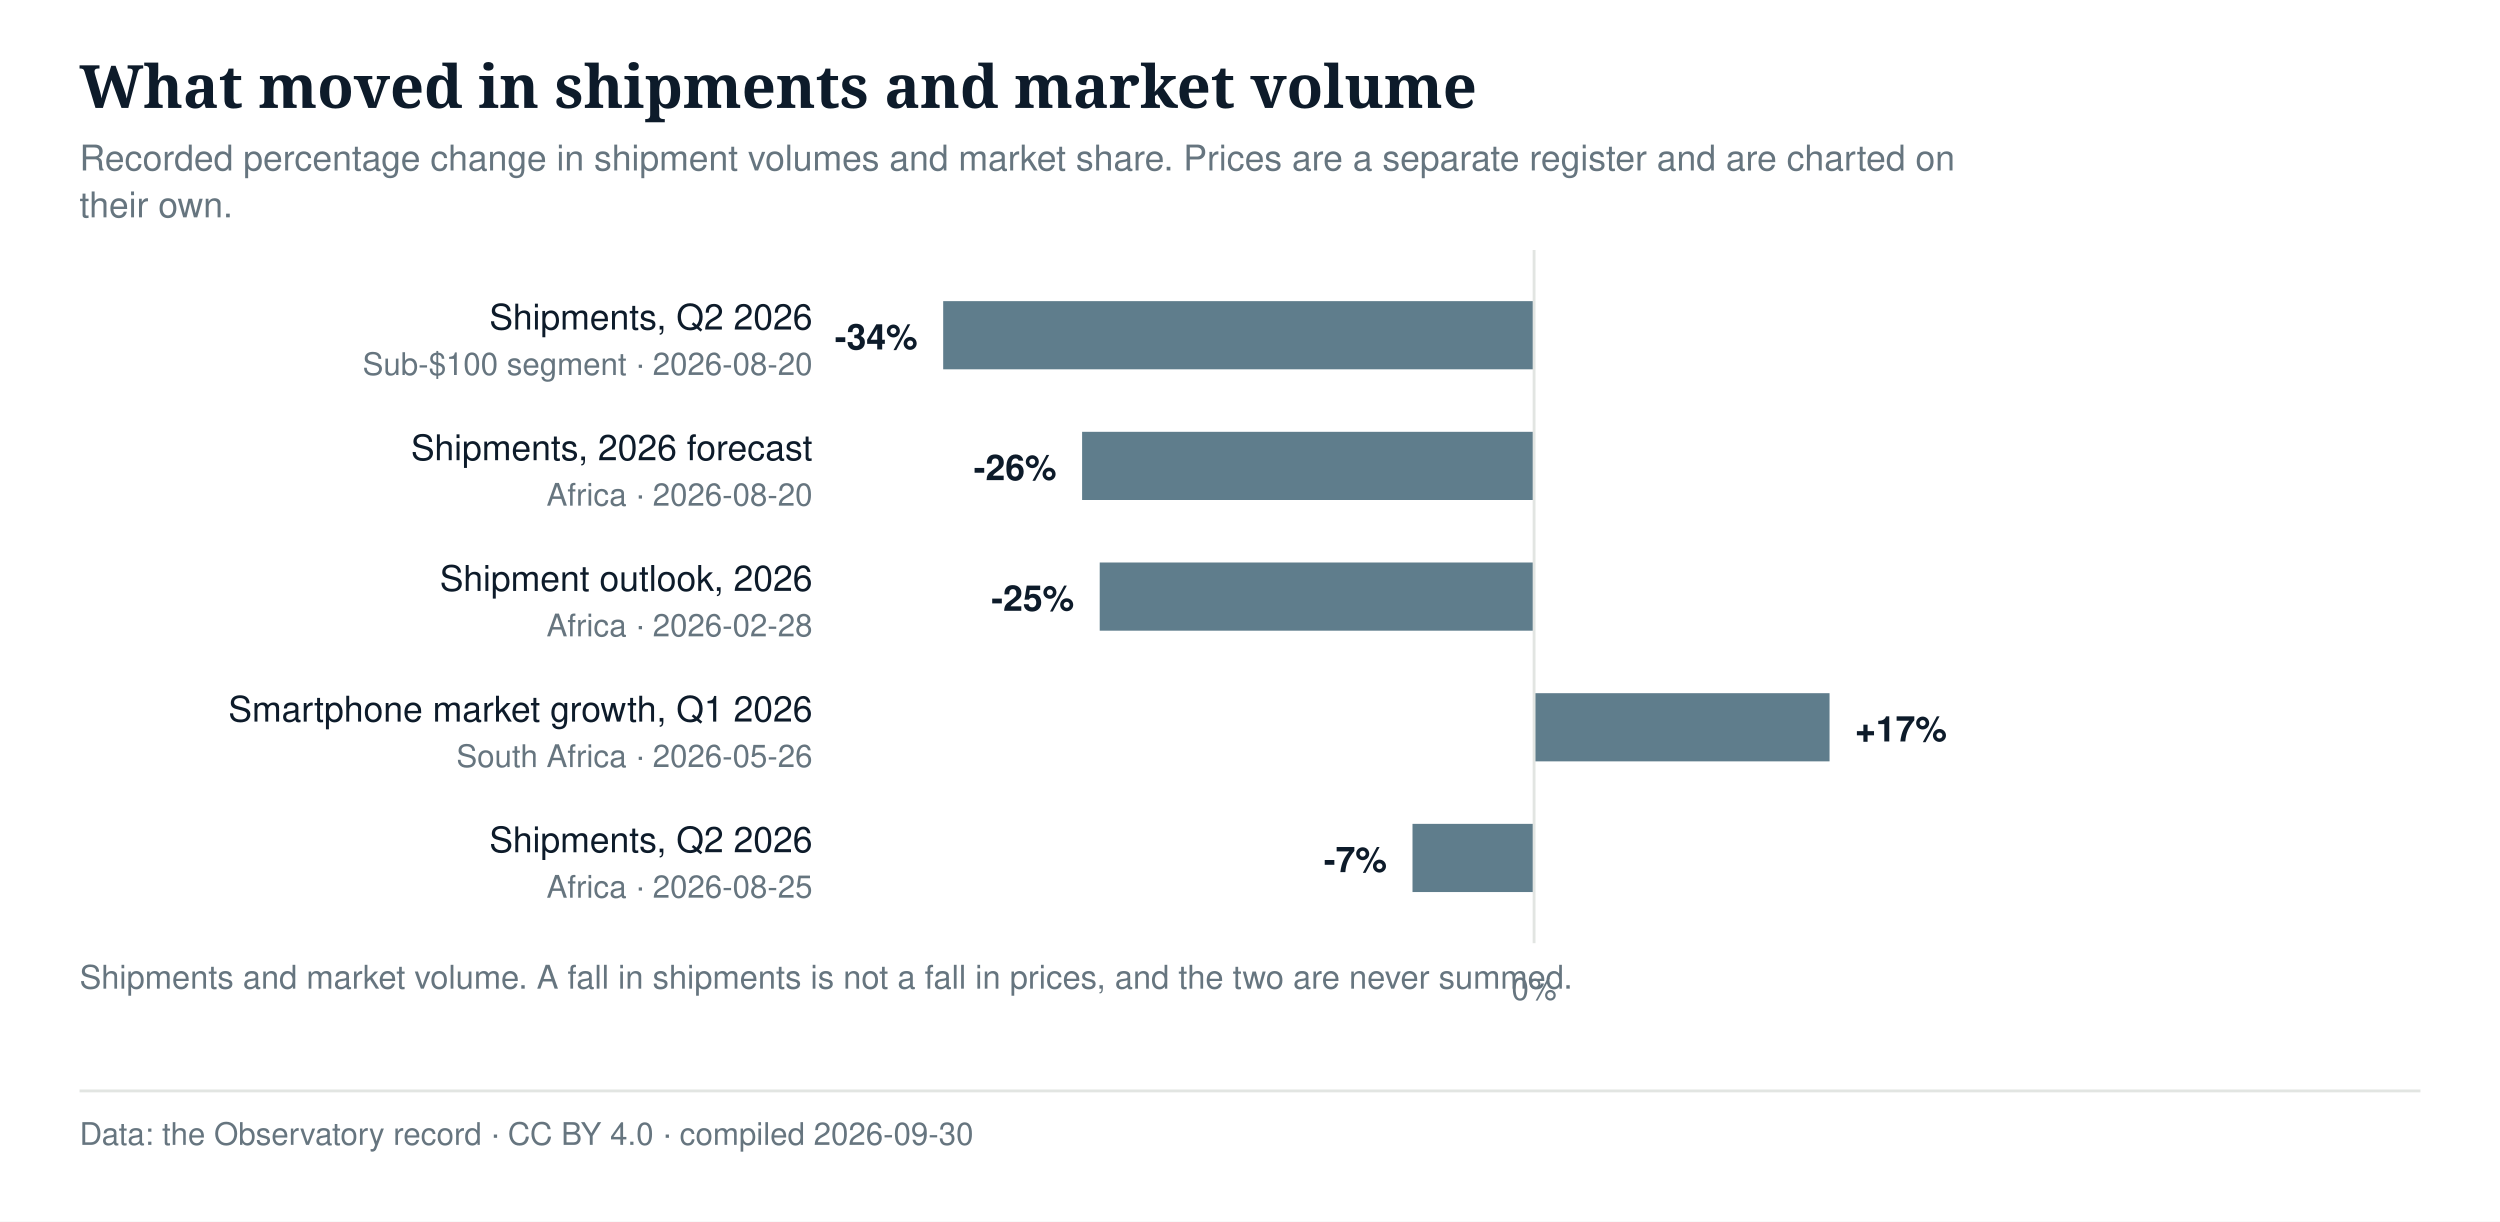
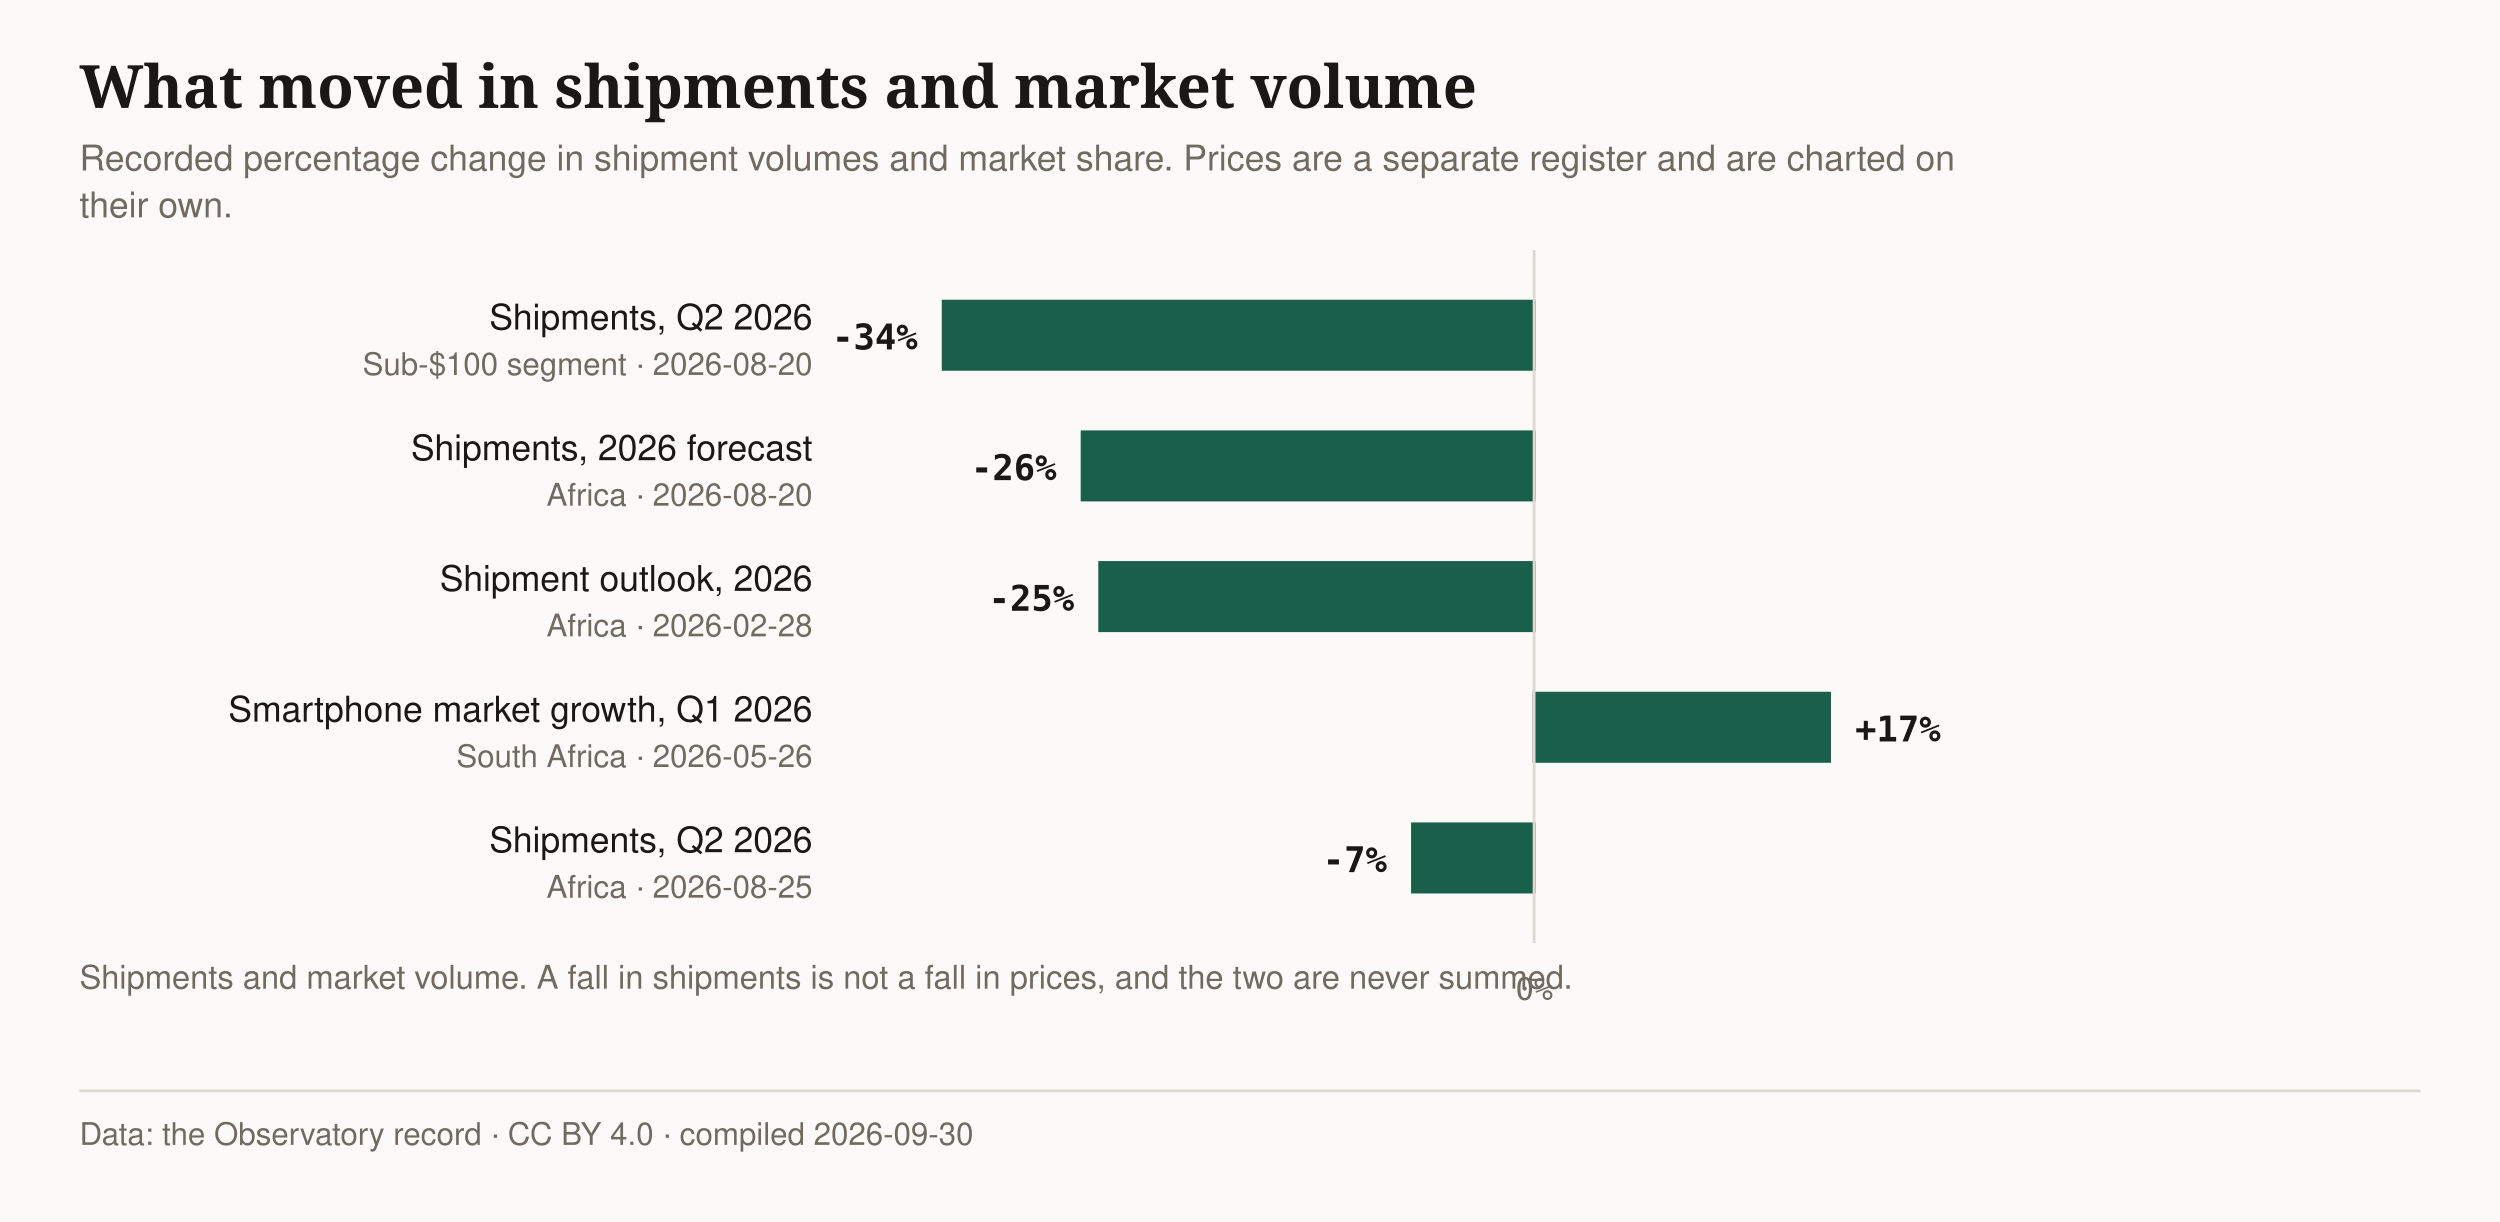
<svg xmlns="http://www.w3.org/2000/svg" viewBox="0 0 880 430" width="880" height="430" role="img" aria-label="What moved in shipments and market volume. Shipments, Q2 2026 (Sub-$100 segment) -34%; Shipments, 2026 forecast (Africa) -26%; Shipment outlook, 2026 (Africa) -25%; Smartphone market growth, Q1 2026 (South Africa) +17%; Shipments, Q2 2026 (Africa) -7%.">
-   <rect width="880" height="430" fill="#FFFFFF" />
-   <text x="28" y="38" font-family="'Source Serif 4',Georgia,serif" font-size="21" font-weight="600" fill="#0D1B2A">What moved in shipments and market volume</text>
-   <text x="28" y="60.0" font-family="IBM Plex Sans,-apple-system,'Segoe UI',Helvetica,Arial,sans-serif" font-size="12.5" fill="#66757F">Recorded percentage change in shipment volumes and market share. Prices are a separate register and are charted on</text>
-   <text x="28" y="76.5" font-family="IBM Plex Sans,-apple-system,'Segoe UI',Helvetica,Arial,sans-serif" font-size="12.5" fill="#66757F">their own.</text>
-   <text x="286" y="116" text-anchor="end" font-family="IBM Plex Sans,-apple-system,'Segoe UI',Helvetica,Arial,sans-serif" font-size="12.5" fill="#0D1B2A">Shipments, Q2 2026</text>
-   <text x="286" y="132" text-anchor="end" font-family="IBM Plex Sans,-apple-system,'Segoe UI',Helvetica,Arial,sans-serif" font-size="11" fill="#66757F">Sub-$100 segment · 2026-08-20</text>
-   <rect x="332.0" y="106" width="208.0" height="24" fill="#5F7D8C" />
-   <text x="323.0" y="123" text-anchor="end" font-family="IBM Plex Sans,-apple-system,'Segoe UI',Helvetica,Arial,sans-serif" font-size="12.5" font-weight="600" fill="#0D1B2A">-34%</text>
-   <text x="286" y="162" text-anchor="end" font-family="IBM Plex Sans,-apple-system,'Segoe UI',Helvetica,Arial,sans-serif" font-size="12.5" fill="#0D1B2A">Shipments, 2026 forecast</text>
-   <text x="286" y="178" text-anchor="end" font-family="IBM Plex Sans,-apple-system,'Segoe UI',Helvetica,Arial,sans-serif" font-size="11" fill="#66757F">Africa · 2026-08-20</text>
-   <rect x="380.9" y="152" width="159.1" height="24" fill="#5F7D8C" />
-   <text x="371.9" y="169" text-anchor="end" font-family="IBM Plex Sans,-apple-system,'Segoe UI',Helvetica,Arial,sans-serif" font-size="12.5" font-weight="600" fill="#0D1B2A">-26%</text>
-   <text x="286" y="208" text-anchor="end" font-family="IBM Plex Sans,-apple-system,'Segoe UI',Helvetica,Arial,sans-serif" font-size="12.5" fill="#0D1B2A">Shipment outlook, 2026</text>
-   <text x="286" y="224" text-anchor="end" font-family="IBM Plex Sans,-apple-system,'Segoe UI',Helvetica,Arial,sans-serif" font-size="11" fill="#66757F">Africa · 2026-02-28</text>
-   <rect x="387.1" y="198" width="152.9" height="24" fill="#5F7D8C" />
-   <text x="378.1" y="215" text-anchor="end" font-family="IBM Plex Sans,-apple-system,'Segoe UI',Helvetica,Arial,sans-serif" font-size="12.5" font-weight="600" fill="#0D1B2A">-25%</text>
-   <text x="286" y="254" text-anchor="end" font-family="IBM Plex Sans,-apple-system,'Segoe UI',Helvetica,Arial,sans-serif" font-size="12.5" fill="#0D1B2A">Smartphone market growth, Q1 2026</text>
-   <text x="286" y="270" text-anchor="end" font-family="IBM Plex Sans,-apple-system,'Segoe UI',Helvetica,Arial,sans-serif" font-size="11" fill="#66757F">South Africa · 2026-05-26</text>
-   <rect x="540.0" y="244" width="104.0" height="24" fill="#5F7D8C" />
-   <text x="653.0" y="261" text-anchor="start" font-family="IBM Plex Sans,-apple-system,'Segoe UI',Helvetica,Arial,sans-serif" font-size="12.5" font-weight="600" fill="#0D1B2A">+17%</text>
-   <text x="286" y="300" text-anchor="end" font-family="IBM Plex Sans,-apple-system,'Segoe UI',Helvetica,Arial,sans-serif" font-size="12.5" fill="#0D1B2A">Shipments, Q2 2026</text>
-   <text x="286" y="316" text-anchor="end" font-family="IBM Plex Sans,-apple-system,'Segoe UI',Helvetica,Arial,sans-serif" font-size="11" fill="#66757F">Africa · 2026-08-25</text>
-   <rect x="497.2" y="290" width="42.8" height="24" fill="#5F7D8C" />
-   <text x="488.2" y="307" text-anchor="end" font-family="IBM Plex Sans,-apple-system,'Segoe UI',Helvetica,Arial,sans-serif" font-size="12.5" font-weight="600" fill="#0D1B2A">-7%</text>
-   <line x1="540.0" y1="88" x2="540.0" y2="332" stroke="#E2E5E2" />
-   <text x="540.0" y="352" text-anchor="middle" font-family="IBM Plex Sans,-apple-system,'Segoe UI',Helvetica,Arial,sans-serif" font-size="11" fill="#66757F">0%</text>
-   <text x="28" y="348" font-family="IBM Plex Sans,-apple-system,'Segoe UI',Helvetica,Arial,sans-serif" font-size="11.5" fill="#66757F">Shipments and market volume. A fall in shipments is not a fall in prices, and the two are never summed.</text>
-   <line x1="28" y1="384" x2="852" y2="384" stroke="#E2E5E2" />
-   <text x="28" y="403" font-family="IBM Plex Sans,-apple-system,'Segoe UI',Helvetica,Arial,sans-serif" font-size="11" fill="#66757F">Data: the Observatory record · CC BY 4.0 · compiled 2026-09-30</text>
+   <defs>
+     <pattern id="status-proposal" width="6" height="6" patternUnits="userSpaceOnUse">
+       <path d="M0 6L6 0" stroke="#756342" stroke-width="1" />
+     </pattern>
+   </defs>
+   <rect width="880" height="430" fill="#fbfaf8" />
+   <text x="28" y="38" font-family="'Source Serif 4',Georgia,serif" font-size="21" font-weight="600" fill="#1a1815" style="font-variant-numeric:tabular-nums lining-nums">What moved in shipments and market volume</text>
+   <text x="28" y="60.0" font-family="IBM Plex Sans,-apple-system,'Segoe UI',Helvetica,Arial,sans-serif" font-size="12.5" fill="#706a61" style="font-variant-numeric:tabular-nums lining-nums">Recorded percentage change in shipment volumes and market share. Prices are a separate register and are charted on</text>
+   <text x="28" y="76.5" font-family="IBM Plex Sans,-apple-system,'Segoe UI',Helvetica,Arial,sans-serif" font-size="12.5" fill="#706a61" style="font-variant-numeric:tabular-nums lining-nums">their own.</text>
+   <text x="286" y="116" text-anchor="end" font-family="IBM Plex Sans,-apple-system,'Segoe UI',Helvetica,Arial,sans-serif" font-size="12.5" fill="#1a1815" style="font-variant-numeric:tabular-nums lining-nums">Shipments, Q2 2026</text>
+   <text x="286" y="132" text-anchor="end" font-family="IBM Plex Sans,-apple-system,'Segoe UI',Helvetica,Arial,sans-serif" font-size="11" fill="#706a61" style="font-variant-numeric:tabular-nums lining-nums">Sub-$100 segment · 2026-08-20</text>
+   <rect data-status="measured" x="332.0" y="106" width="208.0" height="24" fill="#1a5f4a" stroke="#1a5f4a" stroke-width="1" />
+   <text x="323.0" y="123" text-anchor="end" font-family="'IBM Plex Mono',Consolas,monospace" font-size="12.5" font-weight="600" fill="#1a1815" style="font-variant-numeric:tabular-nums lining-nums">-34%</text>
+   <text x="286" y="162" text-anchor="end" font-family="IBM Plex Sans,-apple-system,'Segoe UI',Helvetica,Arial,sans-serif" font-size="12.5" fill="#1a1815" style="font-variant-numeric:tabular-nums lining-nums">Shipments, 2026 forecast</text>
+   <text x="286" y="178" text-anchor="end" font-family="IBM Plex Sans,-apple-system,'Segoe UI',Helvetica,Arial,sans-serif" font-size="11" fill="#706a61" style="font-variant-numeric:tabular-nums lining-nums">Africa · 2026-08-20</text>
+   <rect data-status="measured" x="380.9" y="152" width="159.1" height="24" fill="#1a5f4a" stroke="#1a5f4a" stroke-width="1" />
+   <text x="371.9" y="169" text-anchor="end" font-family="'IBM Plex Mono',Consolas,monospace" font-size="12.5" font-weight="600" fill="#1a1815" style="font-variant-numeric:tabular-nums lining-nums">-26%</text>
+   <text x="286" y="208" text-anchor="end" font-family="IBM Plex Sans,-apple-system,'Segoe UI',Helvetica,Arial,sans-serif" font-size="12.5" fill="#1a1815" style="font-variant-numeric:tabular-nums lining-nums">Shipment outlook, 2026</text>
+   <text x="286" y="224" text-anchor="end" font-family="IBM Plex Sans,-apple-system,'Segoe UI',Helvetica,Arial,sans-serif" font-size="11" fill="#706a61" style="font-variant-numeric:tabular-nums lining-nums">Africa · 2026-02-28</text>
+   <rect data-status="measured" x="387.1" y="198" width="152.9" height="24" fill="#1a5f4a" stroke="#1a5f4a" stroke-width="1" />
+   <text x="378.1" y="215" text-anchor="end" font-family="'IBM Plex Mono',Consolas,monospace" font-size="12.5" font-weight="600" fill="#1a1815" style="font-variant-numeric:tabular-nums lining-nums">-25%</text>
+   <text x="286" y="254" text-anchor="end" font-family="IBM Plex Sans,-apple-system,'Segoe UI',Helvetica,Arial,sans-serif" font-size="12.5" fill="#1a1815" style="font-variant-numeric:tabular-nums lining-nums">Smartphone market growth, Q1 2026</text>
+   <text x="286" y="270" text-anchor="end" font-family="IBM Plex Sans,-apple-system,'Segoe UI',Helvetica,Arial,sans-serif" font-size="11" fill="#706a61" style="font-variant-numeric:tabular-nums lining-nums">South Africa · 2026-05-26</text>
+   <rect data-status="measured" x="540.0" y="244" width="104.0" height="24" fill="#1a5f4a" stroke="#1a5f4a" stroke-width="1" />
+   <text x="653.0" y="261" text-anchor="start" font-family="'IBM Plex Mono',Consolas,monospace" font-size="12.5" font-weight="600" fill="#1a1815" style="font-variant-numeric:tabular-nums lining-nums">+17%</text>
+   <text x="286" y="300" text-anchor="end" font-family="IBM Plex Sans,-apple-system,'Segoe UI',Helvetica,Arial,sans-serif" font-size="12.5" fill="#1a1815" style="font-variant-numeric:tabular-nums lining-nums">Shipments, Q2 2026</text>
+   <text x="286" y="316" text-anchor="end" font-family="IBM Plex Sans,-apple-system,'Segoe UI',Helvetica,Arial,sans-serif" font-size="11" fill="#706a61" style="font-variant-numeric:tabular-nums lining-nums">Africa · 2026-08-25</text>
+   <rect data-status="measured" x="497.2" y="290" width="42.8" height="24" fill="#1a5f4a" stroke="#1a5f4a" stroke-width="1" />
+   <text x="488.2" y="307" text-anchor="end" font-family="'IBM Plex Mono',Consolas,monospace" font-size="12.5" font-weight="600" fill="#1a1815" style="font-variant-numeric:tabular-nums lining-nums">-7%</text>
+   <line x1="540.0" y1="88" x2="540.0" y2="332" stroke="#ddd8d0" />
+   <text x="540.0" y="352" text-anchor="middle" font-family="'IBM Plex Mono',Consolas,monospace" font-size="11" fill="#706a61" style="font-variant-numeric:tabular-nums lining-nums">0%</text>
+   <text x="28" y="348" font-family="IBM Plex Sans,-apple-system,'Segoe UI',Helvetica,Arial,sans-serif" font-size="11.5" fill="#706a61" style="font-variant-numeric:tabular-nums lining-nums">Shipments and market volume. A fall in shipments is not a fall in prices, and the two are never summed.</text>
+   <line x1="28" y1="384" x2="852" y2="384" stroke="#ddd8d0" />
+   <text x="28" y="403" font-family="IBM Plex Sans,-apple-system,'Segoe UI',Helvetica,Arial,sans-serif" font-size="11" fill="#706a61" style="font-variant-numeric:tabular-nums lining-nums">Data: the Observatory record · CC BY 4.0 · compiled 2026-09-30</text>
</svg>
